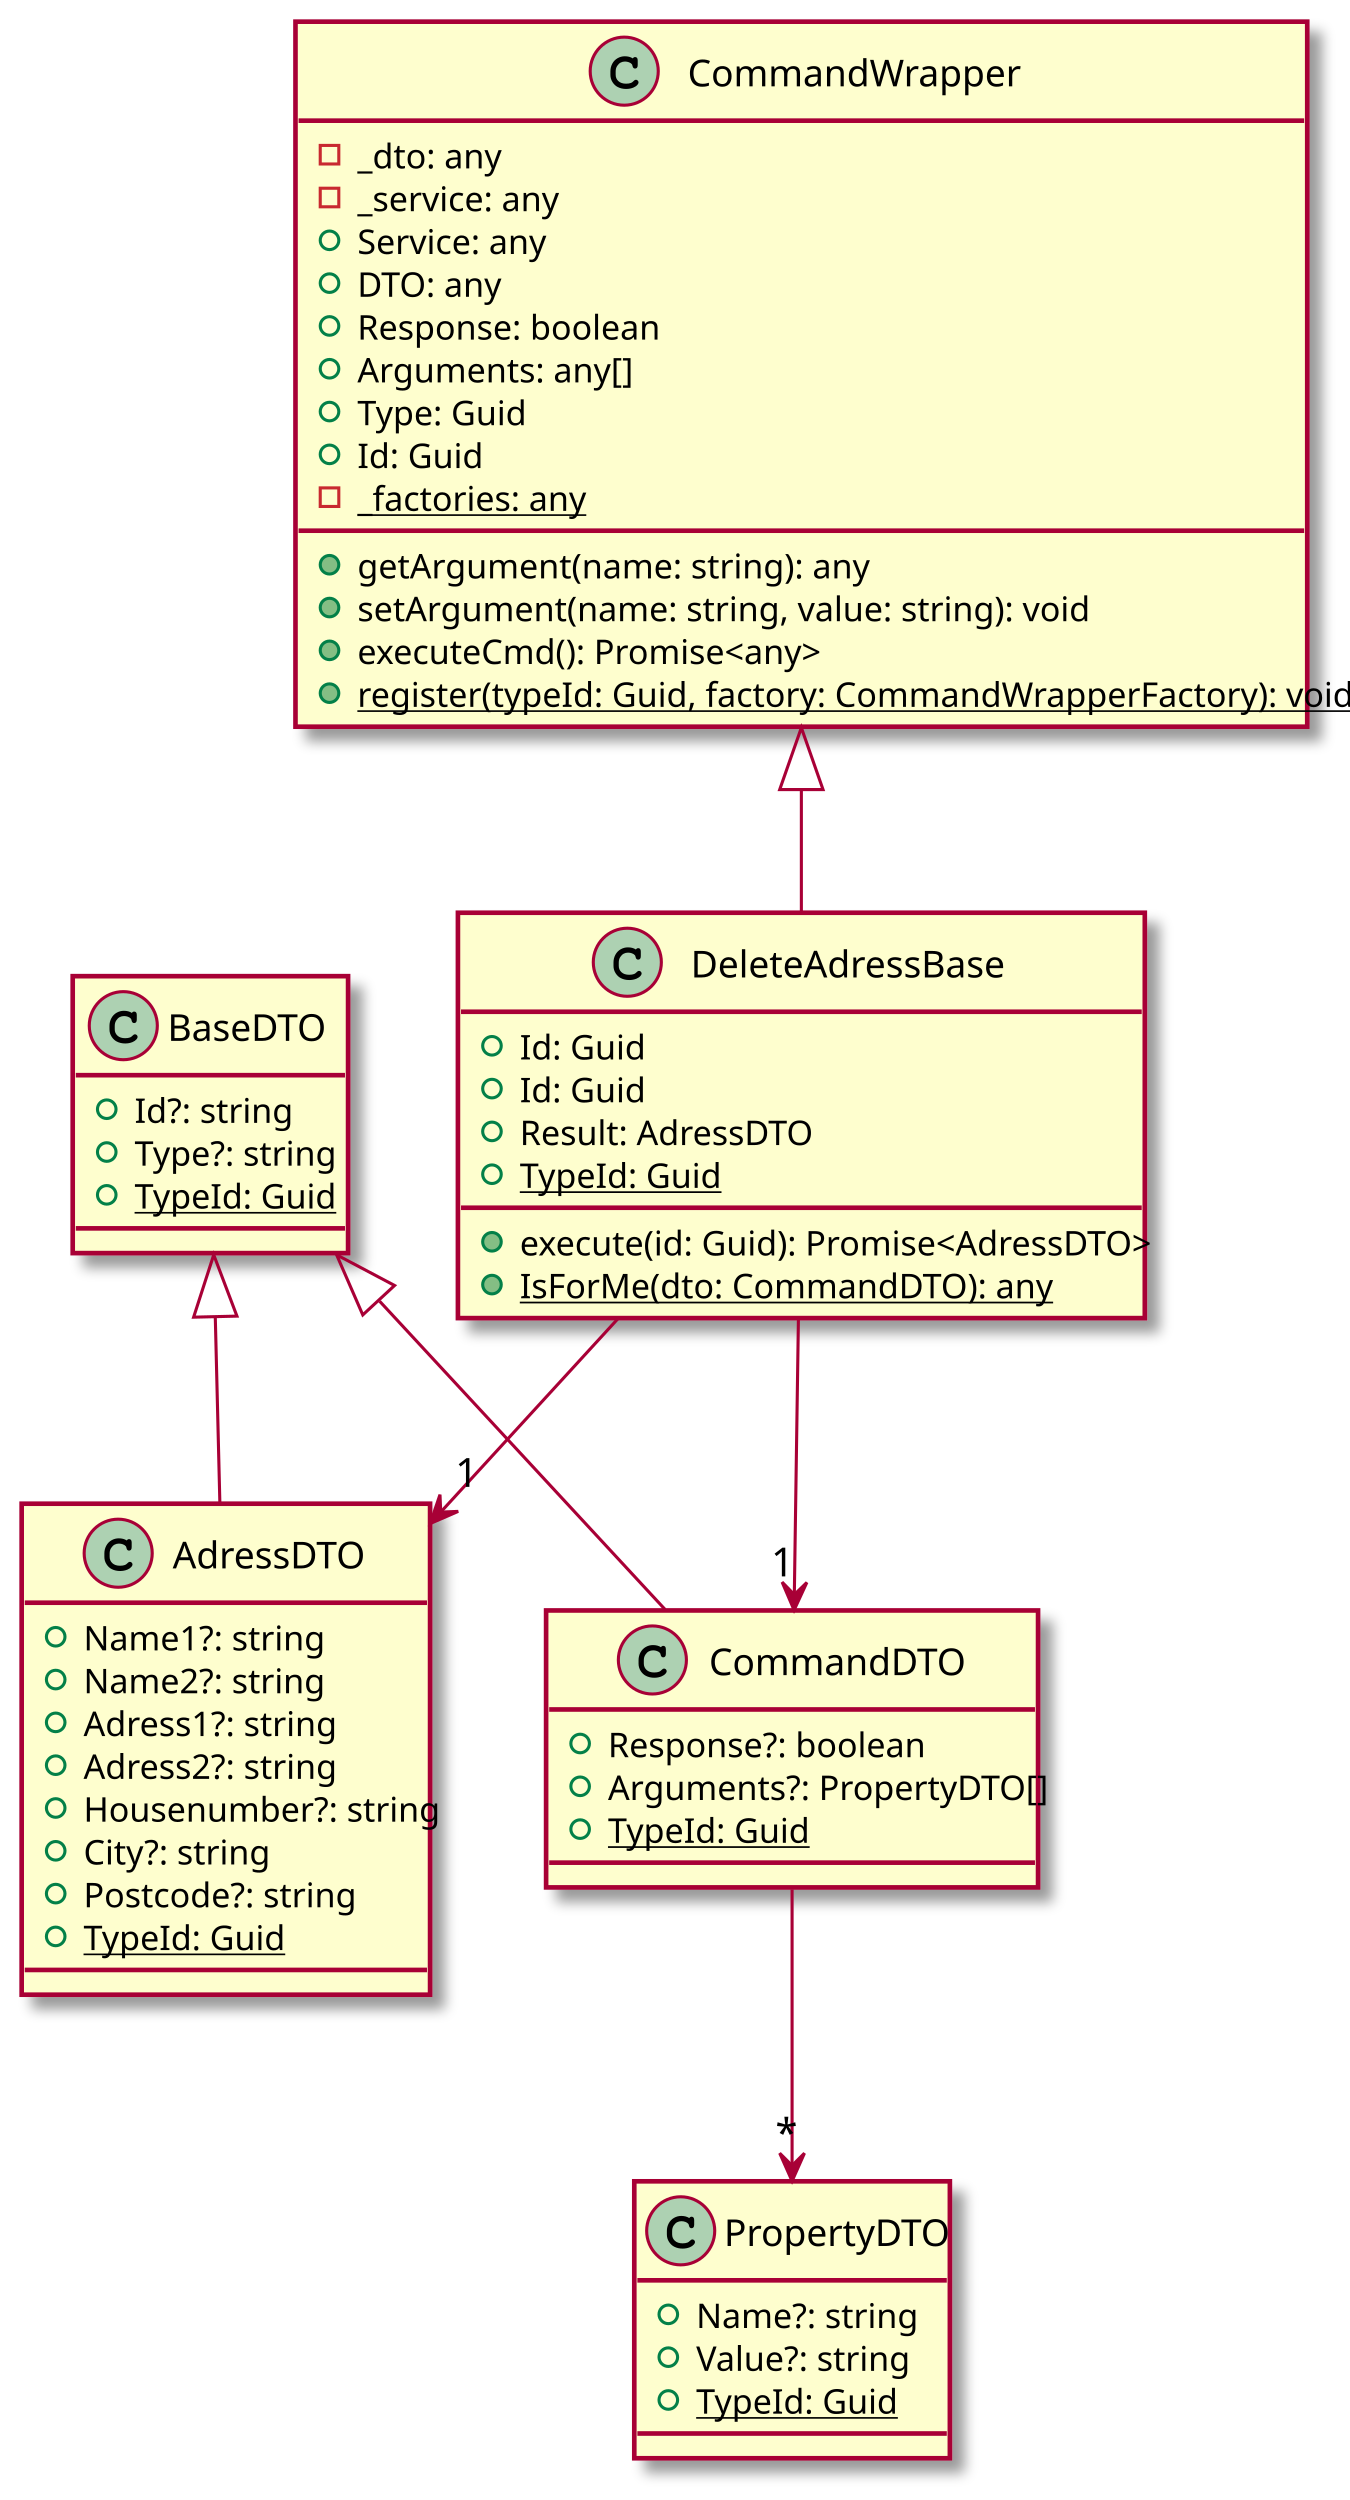
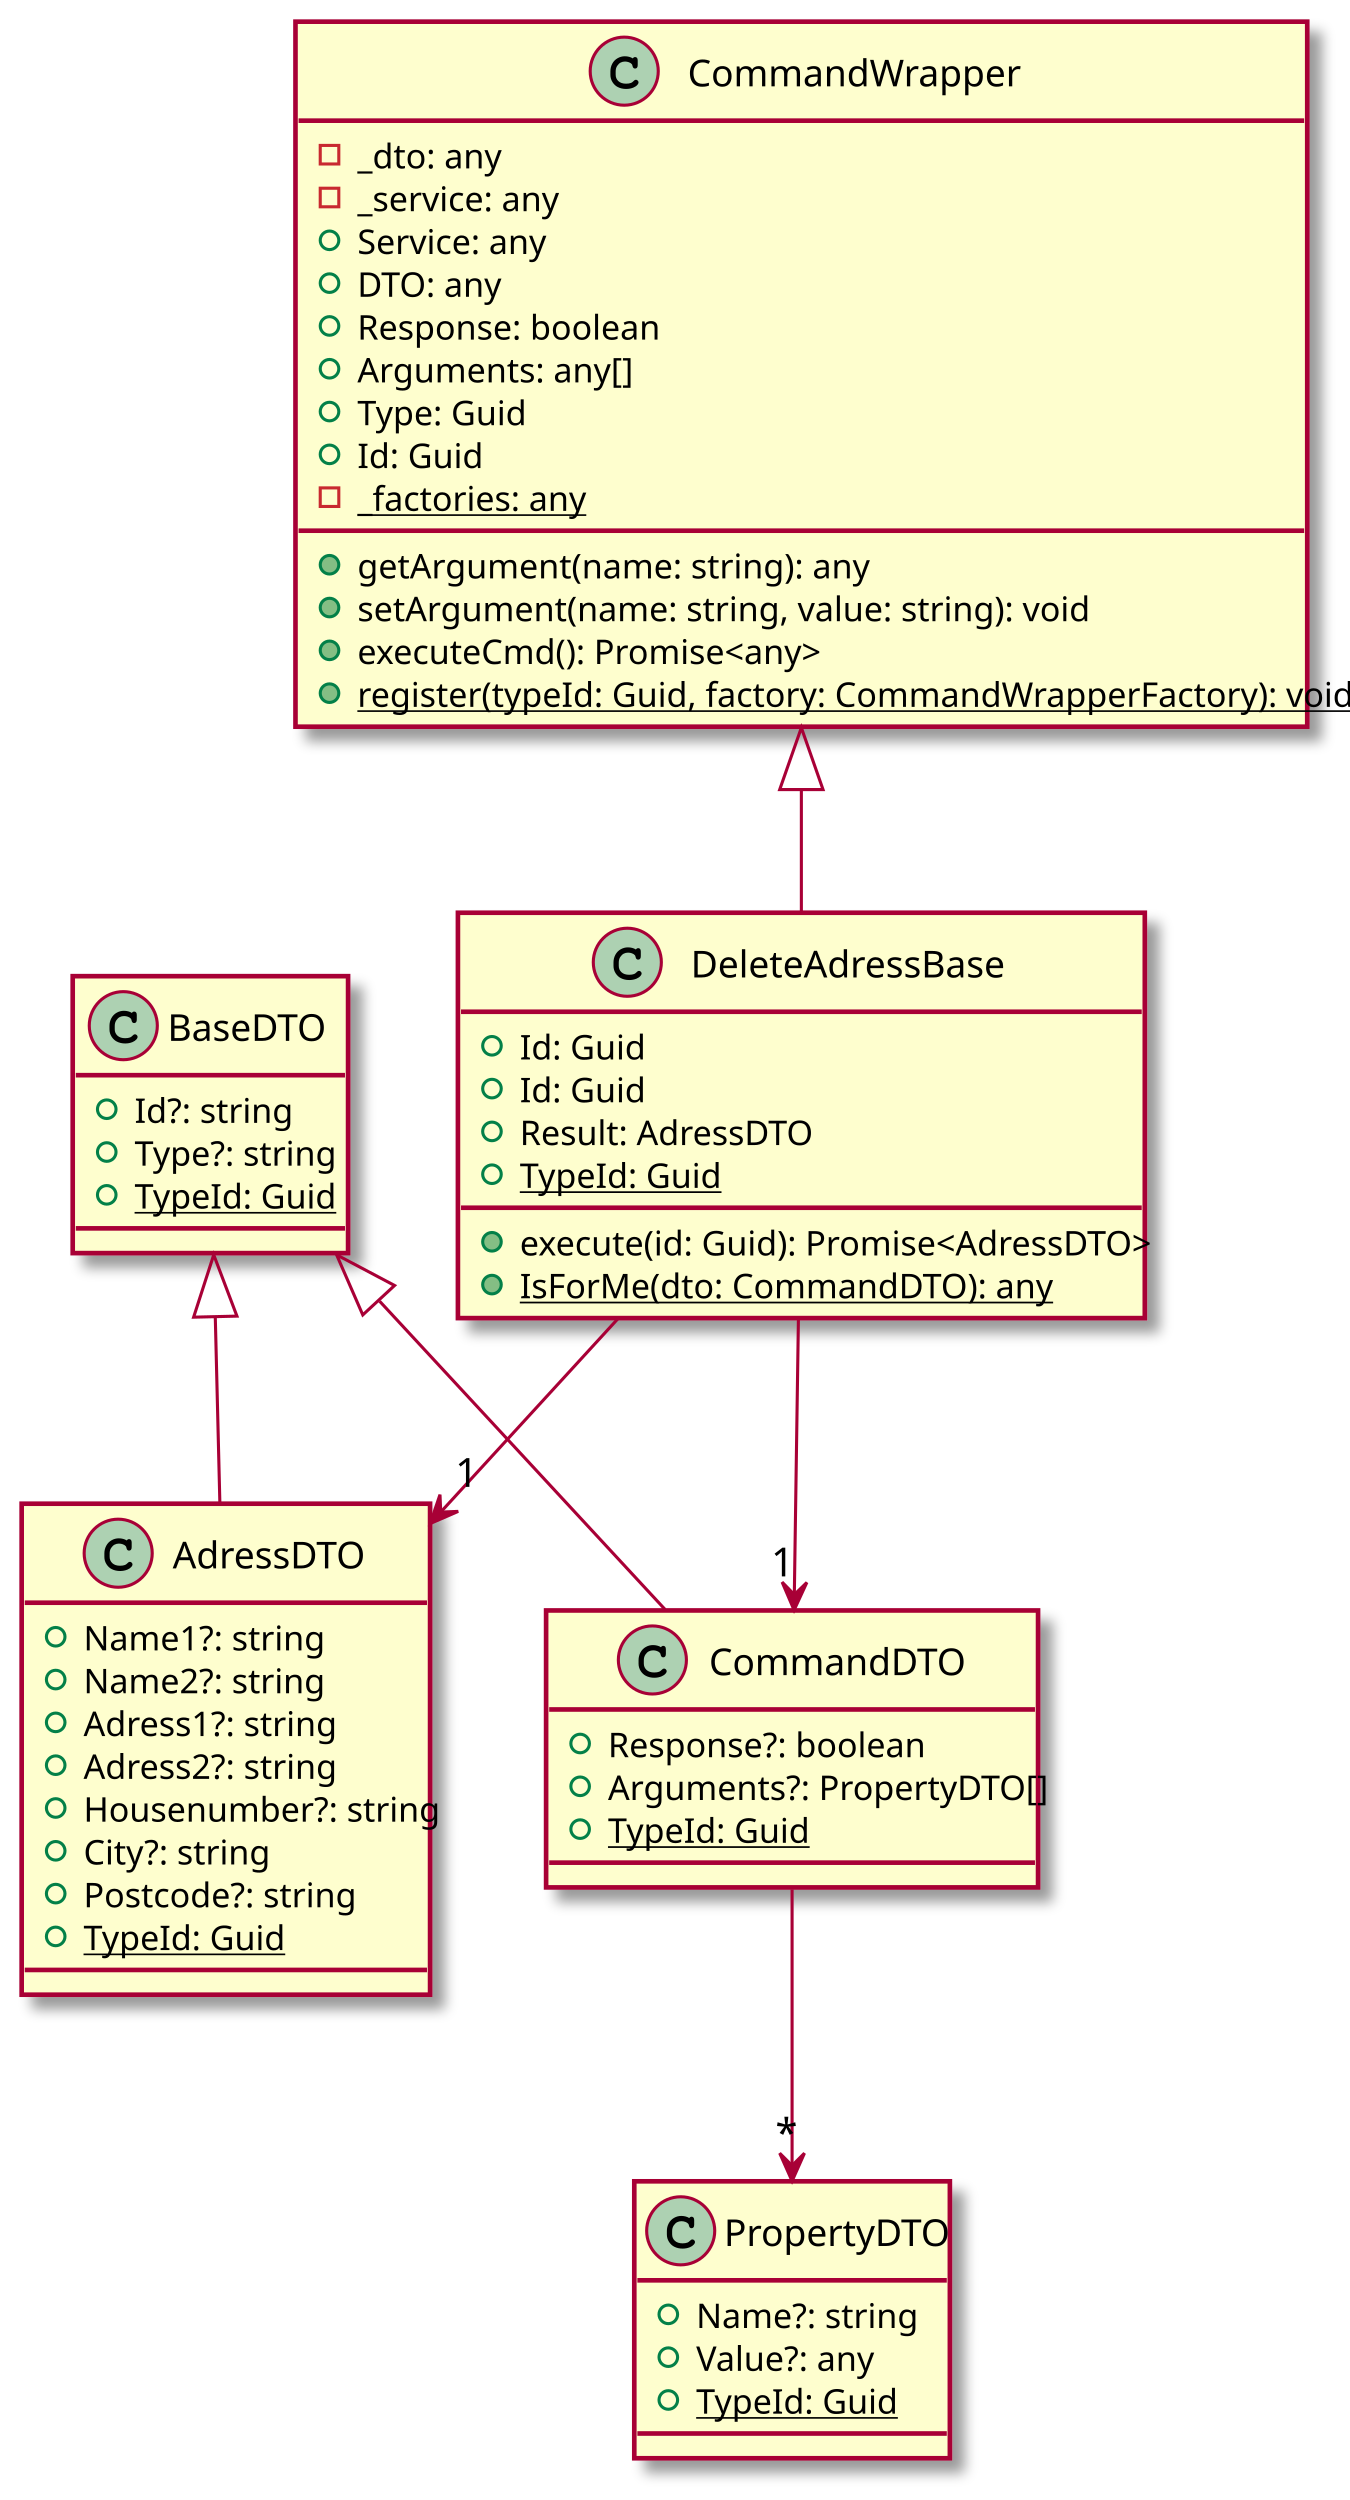
<svg xmlns="http://www.w3.org/2000/svg" contentScriptType="application/ecmascript" contentStyleType="text/css" height="808px" preserveAspectRatio="none" style="width:436px;height:808px;background:#FFFFFF;" version="1.1" viewBox="0 0 436 808" width="436px" zoomAndPan="magnify">
  <defs>
-     <filter height="300%" id="fj21iaszgsoda" width="300%" x="-1" y="-1">
+     <filter height="300%" id="f1fof72pk1bv05" width="300%" x="-1" y="-1">
      <feGaussianBlur result="blurOut" stdDeviation="2.0" />
      <feColorMatrix in="blurOut" result="blurOut2" type="matrix" values="0 0 0 0 0 0 0 0 0 0 0 0 0 0 0 0 0 0 .4 0" />
      <feOffset dx="4.0" dy="4.0" in="blurOut2" result="blurOut3" />
      <feBlend in="SourceGraphic" in2="blurOut3" mode="normal" />
    </filter>
  </defs>
  <g>
-     <rect codeLine="1" fill="#FEFECE" filter="url(#fj21iaszgsoda)" height="89.508" id="BaseDTO" style="stroke:#A80036;stroke-width:1.5;" width="89" x="23.5" y="315.5" />
+     <rect codeLine="1" fill="#FEFECE" filter="url(#f1fof72pk1bv05)" height="89.508" id="BaseDTO" style="stroke:#A80036;stroke-width:1.5;" width="89" x="23.5" y="315.5" />
    <ellipse cx="39.85" cy="331.5" fill="#ADD1B2" rx="11" ry="11" style="stroke:#A80036;stroke-width:1.0;" />
-     <path d="M42.616,327.375 Q42.772,327.156 42.959,327.047 Q43.147,326.938 43.366,326.938 Q43.741,326.938 43.975,327.195 Q44.209,327.453 44.209,328.062 L44.209,329.516 Q44.209,330.125 43.975,330.391 Q43.741,330.656 43.366,330.656 Q43.022,330.656 42.819,330.453 Q42.616,330.266 42.506,329.75 Q42.459,329.391 42.272,329.203 Q41.944,328.828 41.334,328.609 Q40.725,328.391 40.1,328.391 Q39.334,328.391 38.702,328.719 Q38.069,329.047 37.577,329.797 Q37.084,330.547 37.084,331.578 L37.084,332.672 Q37.084,333.906 37.975,334.727 Q38.866,335.547 40.459,335.547 Q41.397,335.547 42.053,335.297 Q42.444,335.141 42.866,334.703 Q43.131,334.438 43.28,334.359 Q43.428,334.281 43.631,334.281 Q43.959,334.281 44.217,334.539 Q44.475,334.797 44.475,335.141 Q44.475,335.484 44.131,335.891 Q43.631,336.469 42.834,336.797 Q41.756,337.25 40.459,337.25 Q38.944,337.25 37.741,336.625 Q36.756,336.125 36.069,335.055 Q35.381,333.984 35.381,332.703 L35.381,331.547 Q35.381,330.219 35.998,329.07 Q36.616,327.922 37.709,327.305 Q38.803,326.688 40.038,326.688 Q40.772,326.688 41.42,326.852 Q42.069,327.016 42.616,327.375 Z " fill="#000000" />
+     <path d="M42.616,327.375 Q42.772,327.156 42.959,327.047 Q43.147,326.938 43.366,326.938 Q43.741,326.938 43.975,327.203 Q44.209,327.453 44.209,328.062 L44.209,329.516 Q44.209,330.125 43.975,330.391 Q43.741,330.656 43.366,330.656 Q43.022,330.656 42.819,330.453 Q42.616,330.266 42.506,329.75 Q42.459,329.391 42.272,329.203 Q41.944,328.828 41.334,328.609 Q40.725,328.391 40.1,328.391 Q39.334,328.391 38.694,328.719 Q38.069,329.047 37.569,329.797 Q37.084,330.547 37.084,331.578 L37.084,332.672 Q37.084,333.906 37.975,334.734 Q38.866,335.547 40.459,335.547 Q41.397,335.547 42.053,335.297 Q42.444,335.141 42.866,334.703 Q43.131,334.438 43.272,334.359 Q43.428,334.281 43.631,334.281 Q43.959,334.281 44.209,334.547 Q44.475,334.797 44.475,335.141 Q44.475,335.484 44.131,335.891 Q43.631,336.469 42.834,336.797 Q41.756,337.25 40.459,337.25 Q38.944,337.25 37.741,336.625 Q36.756,336.125 36.069,335.062 Q35.381,333.984 35.381,332.703 L35.381,331.547 Q35.381,330.219 35.991,329.078 Q36.616,327.922 37.709,327.312 Q38.803,326.688 40.038,326.688 Q40.772,326.688 41.413,326.859 Q42.069,327.016 42.616,327.375 Z " fill="#000000" />
    <text fill="#000000" font-family="sans-serif" font-size="12" lengthAdjust="spacing" textLength="54" x="54.15" y="336.41">BaseDTO</text>
    <line style="stroke:#A80036;stroke-width:1.5;" x1="24.5" x2="111.5" y1="347.5" y2="347.5" />
    <ellipse cx="34.5" cy="358.5" rx="3" ry="3" style="stroke:#038048;stroke-width:1.0;fill:none;" />
    <text fill="#000000" font-family="sans-serif" font-size="11" lengthAdjust="spacing" textLength="47" x="43.5" y="362.919">Id?: string</text>
    <ellipse cx="34.5" cy="372.336" rx="3" ry="3" style="stroke:#038048;stroke-width:1.0;fill:none;" />
    <text fill="#000000" font-family="sans-serif" font-size="11" lengthAdjust="spacing" textLength="63" x="43.5" y="376.755">Type?: string</text>
    <ellipse cx="34.5" cy="386.172" rx="3" ry="3" style="stroke:#038048;stroke-width:1.0;fill:none;" />
    <text fill="#000000" font-family="sans-serif" font-size="11" lengthAdjust="spacing" text-decoration="underline" textLength="60" x="43.5" y="390.591">TypeId: Guid</text>
    <line style="stroke:#A80036;stroke-width:1.5;" x1="24.5" x2="111.5" y1="397.008" y2="397.008" />
-     <rect codeLine="6" fill="#FEFECE" filter="url(#fj21iaszgsoda)" height="158.688" id="AdressDTO" style="stroke:#A80036;stroke-width:1.5;" width="132" x="7" y="486" />
+     <rect codeLine="6" fill="#FEFECE" filter="url(#f1fof72pk1bv05)" height="158.688" id="AdressDTO" style="stroke:#A80036;stroke-width:1.5;" width="132" x="7" y="486" />
    <ellipse cx="38.2" cy="502" fill="#ADD1B2" rx="11" ry="11" style="stroke:#A80036;stroke-width:1.0;" />
-     <path d="M40.966,497.875 Q41.122,497.656 41.309,497.547 Q41.497,497.438 41.716,497.438 Q42.091,497.438 42.325,497.695 Q42.559,497.953 42.559,498.562 L42.559,500.016 Q42.559,500.625 42.325,500.891 Q42.091,501.156 41.716,501.156 Q41.372,501.156 41.169,500.953 Q40.966,500.766 40.856,500.25 Q40.809,499.891 40.622,499.703 Q40.294,499.328 39.684,499.109 Q39.075,498.891 38.45,498.891 Q37.684,498.891 37.052,499.219 Q36.419,499.547 35.927,500.297 Q35.434,501.047 35.434,502.078 L35.434,503.172 Q35.434,504.406 36.325,505.227 Q37.216,506.047 38.809,506.047 Q39.747,506.047 40.403,505.797 Q40.794,505.641 41.216,505.203 Q41.481,504.938 41.63,504.859 Q41.778,504.781 41.981,504.781 Q42.309,504.781 42.567,505.039 Q42.825,505.297 42.825,505.641 Q42.825,505.984 42.481,506.391 Q41.981,506.969 41.184,507.297 Q40.106,507.75 38.809,507.75 Q37.294,507.75 36.091,507.125 Q35.106,506.625 34.419,505.555 Q33.731,504.484 33.731,503.203 L33.731,502.047 Q33.731,500.719 34.348,499.57 Q34.966,498.422 36.059,497.805 Q37.153,497.188 38.388,497.188 Q39.122,497.188 39.77,497.352 Q40.419,497.516 40.966,497.875 Z " fill="#000000" />
+     <path d="M40.966,497.875 Q41.122,497.656 41.309,497.547 Q41.497,497.438 41.716,497.438 Q42.091,497.438 42.325,497.703 Q42.559,497.953 42.559,498.562 L42.559,500.016 Q42.559,500.625 42.325,500.891 Q42.091,501.156 41.716,501.156 Q41.372,501.156 41.169,500.953 Q40.966,500.766 40.856,500.25 Q40.809,499.891 40.622,499.703 Q40.294,499.328 39.684,499.109 Q39.075,498.891 38.45,498.891 Q37.684,498.891 37.044,499.219 Q36.419,499.547 35.919,500.297 Q35.434,501.047 35.434,502.078 L35.434,503.172 Q35.434,504.406 36.325,505.234 Q37.216,506.047 38.809,506.047 Q39.747,506.047 40.403,505.797 Q40.794,505.641 41.216,505.203 Q41.481,504.938 41.622,504.859 Q41.778,504.781 41.981,504.781 Q42.309,504.781 42.559,505.047 Q42.825,505.297 42.825,505.641 Q42.825,505.984 42.481,506.391 Q41.981,506.969 41.184,507.297 Q40.106,507.75 38.809,507.75 Q37.294,507.75 36.091,507.125 Q35.106,506.625 34.419,505.562 Q33.731,504.484 33.731,503.203 L33.731,502.047 Q33.731,500.719 34.341,499.578 Q34.966,498.422 36.059,497.812 Q37.153,497.188 38.388,497.188 Q39.122,497.188 39.763,497.359 Q40.419,497.516 40.966,497.875 Z " fill="#000000" />
    <text fill="#000000" font-family="sans-serif" font-size="12" lengthAdjust="spacing" textLength="64" x="55.8" y="506.91">AdressDTO</text>
    <line style="stroke:#A80036;stroke-width:1.5;" x1="8" x2="138" y1="518" y2="518" />
    <ellipse cx="18" cy="529" rx="3" ry="3" style="stroke:#038048;stroke-width:1.0;fill:none;" />
    <text fill="#000000" font-family="sans-serif" font-size="11" lengthAdjust="spacing" textLength="72" x="27" y="533.419">Name1?: string</text>
    <ellipse cx="18" cy="542.836" rx="3" ry="3" style="stroke:#038048;stroke-width:1.0;fill:none;" />
    <text fill="#000000" font-family="sans-serif" font-size="11" lengthAdjust="spacing" textLength="72" x="27" y="547.255">Name2?: string</text>
    <ellipse cx="18" cy="556.672" rx="3" ry="3" style="stroke:#038048;stroke-width:1.0;fill:none;" />
    <text fill="#000000" font-family="sans-serif" font-size="11" lengthAdjust="spacing" textLength="81" x="27" y="561.091">Adress1?: string</text>
    <ellipse cx="18" cy="570.508" rx="3" ry="3" style="stroke:#038048;stroke-width:1.0;fill:none;" />
    <text fill="#000000" font-family="sans-serif" font-size="11" lengthAdjust="spacing" textLength="81" x="27" y="574.927">Adress2?: string</text>
    <ellipse cx="18" cy="584.344" rx="3" ry="3" style="stroke:#038048;stroke-width:1.0;fill:none;" />
    <text fill="#000000" font-family="sans-serif" font-size="11" lengthAdjust="spacing" textLength="106" x="27" y="588.763">Housenumber?: string</text>
    <ellipse cx="18" cy="598.18" rx="3" ry="3" style="stroke:#038048;stroke-width:1.0;fill:none;" />
    <text fill="#000000" font-family="sans-serif" font-size="11" lengthAdjust="spacing" textLength="57" x="27" y="602.599">City?: string</text>
    <ellipse cx="18" cy="612.016" rx="3" ry="3" style="stroke:#038048;stroke-width:1.0;fill:none;" />
    <text fill="#000000" font-family="sans-serif" font-size="11" lengthAdjust="spacing" textLength="84" x="27" y="616.435">Postcode?: string</text>
    <ellipse cx="18" cy="625.852" rx="3" ry="3" style="stroke:#038048;stroke-width:1.0;fill:none;" />
    <text fill="#000000" font-family="sans-serif" font-size="11" lengthAdjust="spacing" text-decoration="underline" textLength="60" x="27" y="630.27">TypeId: Guid</text>
    <line style="stroke:#A80036;stroke-width:1.5;" x1="8" x2="138" y1="636.688" y2="636.688" />
-     <rect codeLine="16" fill="#FEFECE" filter="url(#fj21iaszgsoda)" height="227.867" id="CommandWrapper" style="stroke:#A80036;stroke-width:1.5;" width="327" x="95.5" y="7" />
+     <rect codeLine="16" fill="#FEFECE" filter="url(#f1fof72pk1bv05)" height="227.867" id="CommandWrapper" style="stroke:#A80036;stroke-width:1.5;" width="327" x="95.5" y="7" />
    <ellipse cx="201.75" cy="23" fill="#ADD1B2" rx="11" ry="11" style="stroke:#A80036;stroke-width:1.0;" />
-     <path d="M204.516,18.875 Q204.672,18.656 204.859,18.547 Q205.047,18.438 205.266,18.438 Q205.641,18.438 205.875,18.695 Q206.109,18.953 206.109,19.562 L206.109,21.016 Q206.109,21.625 205.875,21.891 Q205.641,22.156 205.266,22.156 Q204.922,22.156 204.719,21.953 Q204.516,21.766 204.406,21.25 Q204.359,20.891 204.172,20.703 Q203.844,20.328 203.234,20.109 Q202.625,19.891 202,19.891 Q201.234,19.891 200.602,20.219 Q199.969,20.547 199.477,21.297 Q198.984,22.047 198.984,23.078 L198.984,24.172 Q198.984,25.406 199.875,26.227 Q200.766,27.047 202.359,27.047 Q203.297,27.047 203.953,26.797 Q204.344,26.641 204.766,26.203 Q205.031,25.938 205.18,25.859 Q205.328,25.781 205.531,25.781 Q205.859,25.781 206.117,26.039 Q206.375,26.297 206.375,26.641 Q206.375,26.984 206.031,27.391 Q205.531,27.969 204.734,28.297 Q203.656,28.75 202.359,28.75 Q200.844,28.75 199.641,28.125 Q198.656,27.625 197.969,26.555 Q197.281,25.484 197.281,24.203 L197.281,23.047 Q197.281,21.719 197.898,20.57 Q198.516,19.422 199.609,18.805 Q200.703,18.188 201.938,18.188 Q202.672,18.188 203.32,18.352 Q203.969,18.516 204.516,18.875 Z " fill="#000000" />
+     <path d="M204.516,18.875 Q204.672,18.656 204.859,18.547 Q205.047,18.438 205.266,18.438 Q205.641,18.438 205.875,18.703 Q206.109,18.953 206.109,19.562 L206.109,21.016 Q206.109,21.625 205.875,21.891 Q205.641,22.156 205.266,22.156 Q204.922,22.156 204.719,21.953 Q204.516,21.766 204.406,21.25 Q204.359,20.891 204.172,20.703 Q203.844,20.328 203.234,20.109 Q202.625,19.891 202,19.891 Q201.234,19.891 200.594,20.219 Q199.969,20.547 199.469,21.297 Q198.984,22.047 198.984,23.078 L198.984,24.172 Q198.984,25.406 199.875,26.234 Q200.766,27.047 202.359,27.047 Q203.297,27.047 203.953,26.797 Q204.344,26.641 204.766,26.203 Q205.031,25.938 205.172,25.859 Q205.328,25.781 205.531,25.781 Q205.859,25.781 206.109,26.047 Q206.375,26.297 206.375,26.641 Q206.375,26.984 206.031,27.391 Q205.531,27.969 204.734,28.297 Q203.656,28.75 202.359,28.75 Q200.844,28.75 199.641,28.125 Q198.656,27.625 197.969,26.562 Q197.281,25.484 197.281,24.203 L197.281,23.047 Q197.281,21.719 197.891,20.578 Q198.516,19.422 199.609,18.812 Q200.703,18.188 201.938,18.188 Q202.672,18.188 203.312,18.359 Q203.969,18.516 204.516,18.875 Z " fill="#000000" />
    <text fill="#000000" font-family="sans-serif" font-size="12" lengthAdjust="spacing" textLength="106" x="222.25" y="27.91">CommandWrapper</text>
    <line style="stroke:#A80036;stroke-width:1.5;" x1="96.5" x2="421.5" y1="39" y2="39" />
    <rect fill="none" height="6" style="stroke:#C82930;stroke-width:1.0;" width="6" x="103.5" y="47" />
    <text fill="#000000" font-family="sans-serif" font-size="11" lengthAdjust="spacing" textLength="45" x="115.5" y="54.419">_dto: any</text>
    <rect fill="none" height="6" style="stroke:#C82930;stroke-width:1.0;" width="6" x="103.5" y="60.836" />
    <text fill="#000000" font-family="sans-serif" font-size="11" lengthAdjust="spacing" textLength="66" x="115.5" y="68.255">_service: any</text>
    <ellipse cx="106.5" cy="77.672" rx="3" ry="3" style="stroke:#038048;stroke-width:1.0;fill:none;" />
    <text fill="#000000" font-family="sans-serif" font-size="11" lengthAdjust="spacing" textLength="61" x="115.5" y="82.091">Service: any</text>
    <ellipse cx="106.5" cy="91.508" rx="3" ry="3" style="stroke:#038048;stroke-width:1.0;fill:none;" />
    <text fill="#000000" font-family="sans-serif" font-size="11" lengthAdjust="spacing" textLength="45" x="115.5" y="95.927">DTO: any</text>
    <ellipse cx="106.5" cy="105.344" rx="3" ry="3" style="stroke:#038048;stroke-width:1.0;fill:none;" />
    <text fill="#000000" font-family="sans-serif" font-size="11" lengthAdjust="spacing" textLength="93" x="115.5" y="109.763">Response: boolean</text>
    <ellipse cx="106.5" cy="119.18" rx="3" ry="3" style="stroke:#038048;stroke-width:1.0;fill:none;" />
    <text fill="#000000" font-family="sans-serif" font-size="11" lengthAdjust="spacing" textLength="83" x="115.5" y="123.599">Arguments: any[]</text>
    <ellipse cx="106.5" cy="133.016" rx="3" ry="3" style="stroke:#038048;stroke-width:1.0;fill:none;" />
    <text fill="#000000" font-family="sans-serif" font-size="11" lengthAdjust="spacing" textLength="52" x="115.5" y="137.435">Type: Guid</text>
    <ellipse cx="106.5" cy="146.852" rx="3" ry="3" style="stroke:#038048;stroke-width:1.0;fill:none;" />
    <text fill="#000000" font-family="sans-serif" font-size="11" lengthAdjust="spacing" textLength="36" x="115.5" y="151.27">Id: Guid</text>
    <rect fill="none" height="6" style="stroke:#C82930;stroke-width:1.0;" width="6" x="103.5" y="157.688" />
    <text fill="#000000" font-family="sans-serif" font-size="11" lengthAdjust="spacing" text-decoration="underline" textLength="73" x="115.5" y="165.106">_factories: any</text>
    <line style="stroke:#A80036;stroke-width:1.5;" x1="96.5" x2="421.5" y1="171.523" y2="171.523" />
    <ellipse cx="106.5" cy="182.523" fill="#84BE84" rx="3" ry="3" style="stroke:#038048;stroke-width:1.0;" />
    <text fill="#000000" font-family="sans-serif" font-size="11" lengthAdjust="spacing" textLength="153" x="115.5" y="186.942">getArgument(name: string): any</text>
    <ellipse cx="106.5" cy="196.359" fill="#84BE84" rx="3" ry="3" style="stroke:#038048;stroke-width:1.0;" />
    <text fill="#000000" font-family="sans-serif" font-size="11" lengthAdjust="spacing" textLength="220" x="115.5" y="200.778">setArgument(name: string, value: string): void</text>
    <ellipse cx="106.5" cy="210.195" fill="#84BE84" rx="3" ry="3" style="stroke:#038048;stroke-width:1.0;" />
    <text fill="#000000" font-family="sans-serif" font-size="11" lengthAdjust="spacing" textLength="142" x="115.5" y="214.614">executeCmd(): Promise&lt;any&gt;</text>
    <ellipse cx="106.5" cy="224.031" fill="#84BE84" rx="3" ry="3" style="stroke:#038048;stroke-width:1.0;" />
    <text fill="#000000" font-family="sans-serif" font-size="11" lengthAdjust="spacing" text-decoration="underline" textLength="301" x="115.5" y="228.45">register(typeId: Guid, factory: CommandWrapperFactory): void</text>
-     <rect codeLine="31" fill="#FEFECE" filter="url(#fj21iaszgsoda)" height="89.508" id="PropertyDTO" style="stroke:#A80036;stroke-width:1.5;" width="102" x="205" y="705" />
+     <rect codeLine="31" fill="#FEFECE" filter="url(#f1fof72pk1bv05)" height="89.508" id="PropertyDTO" style="stroke:#A80036;stroke-width:1.5;" width="102" x="205" y="705" />
    <ellipse cx="220" cy="721" fill="#ADD1B2" rx="11" ry="11" style="stroke:#A80036;stroke-width:1.0;" />
-     <path d="M222.766,716.875 Q222.922,716.656 223.109,716.547 Q223.297,716.438 223.516,716.438 Q223.891,716.438 224.125,716.695 Q224.359,716.953 224.359,717.562 L224.359,719.016 Q224.359,719.625 224.125,719.891 Q223.891,720.156 223.516,720.156 Q223.172,720.156 222.969,719.953 Q222.766,719.766 222.656,719.25 Q222.609,718.891 222.422,718.703 Q222.094,718.328 221.484,718.109 Q220.875,717.891 220.25,717.891 Q219.484,717.891 218.852,718.219 Q218.219,718.547 217.727,719.297 Q217.234,720.047 217.234,721.078 L217.234,722.172 Q217.234,723.406 218.125,724.227 Q219.016,725.047 220.609,725.047 Q221.547,725.047 222.203,724.797 Q222.594,724.641 223.016,724.203 Q223.281,723.938 223.43,723.859 Q223.578,723.781 223.781,723.781 Q224.109,723.781 224.367,724.039 Q224.625,724.297 224.625,724.641 Q224.625,724.984 224.281,725.391 Q223.781,725.969 222.984,726.297 Q221.906,726.75 220.609,726.75 Q219.094,726.75 217.891,726.125 Q216.906,725.625 216.219,724.555 Q215.531,723.484 215.531,722.203 L215.531,721.047 Q215.531,719.719 216.148,718.57 Q216.766,717.422 217.859,716.805 Q218.953,716.188 220.188,716.188 Q220.922,716.188 221.57,716.352 Q222.219,716.516 222.766,716.875 Z " fill="#000000" />
+     <path d="M222.766,716.875 Q222.922,716.656 223.109,716.547 Q223.297,716.438 223.516,716.438 Q223.891,716.438 224.125,716.703 Q224.359,716.953 224.359,717.562 L224.359,719.016 Q224.359,719.625 224.125,719.891 Q223.891,720.156 223.516,720.156 Q223.172,720.156 222.969,719.953 Q222.766,719.766 222.656,719.25 Q222.609,718.891 222.422,718.703 Q222.094,718.328 221.484,718.109 Q220.875,717.891 220.25,717.891 Q219.484,717.891 218.844,718.219 Q218.219,718.547 217.719,719.297 Q217.234,720.047 217.234,721.078 L217.234,722.172 Q217.234,723.406 218.125,724.234 Q219.016,725.047 220.609,725.047 Q221.547,725.047 222.203,724.797 Q222.594,724.641 223.016,724.203 Q223.281,723.938 223.422,723.859 Q223.578,723.781 223.781,723.781 Q224.109,723.781 224.359,724.047 Q224.625,724.297 224.625,724.641 Q224.625,724.984 224.281,725.391 Q223.781,725.969 222.984,726.297 Q221.906,726.75 220.609,726.75 Q219.094,726.75 217.891,726.125 Q216.906,725.625 216.219,724.562 Q215.531,723.484 215.531,722.203 L215.531,721.047 Q215.531,719.719 216.141,718.578 Q216.766,717.422 217.859,716.812 Q218.953,716.188 220.188,716.188 Q220.922,716.188 221.562,716.359 Q222.219,716.516 222.766,716.875 Z " fill="#000000" />
    <text fill="#000000" font-family="sans-serif" font-size="12" lengthAdjust="spacing" textLength="70" x="234" y="725.91">PropertyDTO</text>
    <line style="stroke:#A80036;stroke-width:1.5;" x1="206" x2="306" y1="737" y2="737" />
    <ellipse cx="216" cy="748" rx="3" ry="3" style="stroke:#038048;stroke-width:1.0;fill:none;" />
    <text fill="#000000" font-family="sans-serif" font-size="11" lengthAdjust="spacing" textLength="66" x="225" y="752.419">Name?: string</text>
    <ellipse cx="216" cy="761.836" rx="3" ry="3" style="stroke:#038048;stroke-width:1.0;fill:none;" />
-     <text fill="#000000" font-family="sans-serif" font-size="11" lengthAdjust="spacing" textLength="67" x="225" y="766.255">Value?: string</text>
+     <text fill="#000000" font-family="sans-serif" font-size="11" lengthAdjust="spacing" textLength="58" x="225" y="766.255">Value?: any</text>
    <ellipse cx="216" cy="775.672" rx="3" ry="3" style="stroke:#038048;stroke-width:1.0;fill:none;" />
    <text fill="#000000" font-family="sans-serif" font-size="11" lengthAdjust="spacing" text-decoration="underline" textLength="60" x="225" y="780.091">TypeId: Guid</text>
    <line style="stroke:#A80036;stroke-width:1.5;" x1="206" x2="306" y1="786.508" y2="786.508" />
-     <rect codeLine="36" fill="#FEFECE" filter="url(#fj21iaszgsoda)" height="89.508" id="CommandDTO" style="stroke:#A80036;stroke-width:1.5;" width="159" x="176.5" y="520.5" />
+     <rect codeLine="36" fill="#FEFECE" filter="url(#f1fof72pk1bv05)" height="89.508" id="CommandDTO" style="stroke:#A80036;stroke-width:1.5;" width="159" x="176.5" y="520.5" />
    <ellipse cx="210.85" cy="536.5" fill="#ADD1B2" rx="11" ry="11" style="stroke:#A80036;stroke-width:1.0;" />
-     <path d="M213.616,532.375 Q213.772,532.156 213.959,532.047 Q214.147,531.938 214.366,531.938 Q214.741,531.938 214.975,532.195 Q215.209,532.453 215.209,533.062 L215.209,534.516 Q215.209,535.125 214.975,535.391 Q214.741,535.656 214.366,535.656 Q214.022,535.656 213.819,535.453 Q213.616,535.266 213.506,534.75 Q213.459,534.391 213.272,534.203 Q212.944,533.828 212.334,533.609 Q211.725,533.391 211.1,533.391 Q210.334,533.391 209.702,533.719 Q209.069,534.047 208.577,534.797 Q208.084,535.547 208.084,536.578 L208.084,537.672 Q208.084,538.906 208.975,539.727 Q209.866,540.547 211.459,540.547 Q212.397,540.547 213.053,540.297 Q213.444,540.141 213.866,539.703 Q214.131,539.438 214.28,539.359 Q214.428,539.281 214.631,539.281 Q214.959,539.281 215.217,539.539 Q215.475,539.797 215.475,540.141 Q215.475,540.484 215.131,540.891 Q214.631,541.469 213.834,541.797 Q212.756,542.25 211.459,542.25 Q209.944,542.25 208.741,541.625 Q207.756,541.125 207.069,540.055 Q206.381,538.984 206.381,537.703 L206.381,536.547 Q206.381,535.219 206.998,534.07 Q207.616,532.922 208.709,532.305 Q209.803,531.688 211.037,531.688 Q211.772,531.688 212.42,531.852 Q213.069,532.016 213.616,532.375 Z " fill="#000000" />
+     <path d="M213.616,532.375 Q213.772,532.156 213.959,532.047 Q214.147,531.938 214.366,531.938 Q214.741,531.938 214.975,532.203 Q215.209,532.453 215.209,533.062 L215.209,534.516 Q215.209,535.125 214.975,535.391 Q214.741,535.656 214.366,535.656 Q214.022,535.656 213.819,535.453 Q213.616,535.266 213.506,534.75 Q213.459,534.391 213.272,534.203 Q212.944,533.828 212.334,533.609 Q211.725,533.391 211.1,533.391 Q210.334,533.391 209.694,533.719 Q209.069,534.047 208.569,534.797 Q208.084,535.547 208.084,536.578 L208.084,537.672 Q208.084,538.906 208.975,539.734 Q209.866,540.547 211.459,540.547 Q212.397,540.547 213.053,540.297 Q213.444,540.141 213.866,539.703 Q214.131,539.438 214.272,539.359 Q214.428,539.281 214.631,539.281 Q214.959,539.281 215.209,539.547 Q215.475,539.797 215.475,540.141 Q215.475,540.484 215.131,540.891 Q214.631,541.469 213.834,541.797 Q212.756,542.25 211.459,542.25 Q209.944,542.25 208.741,541.625 Q207.756,541.125 207.069,540.062 Q206.381,538.984 206.381,537.703 L206.381,536.547 Q206.381,535.219 206.991,534.078 Q207.616,532.922 208.709,532.312 Q209.803,531.688 211.037,531.688 Q211.772,531.688 212.412,531.859 Q213.069,532.016 213.616,532.375 Z " fill="#000000" />
    <text fill="#000000" font-family="sans-serif" font-size="12" lengthAdjust="spacing" textLength="84" x="229.15" y="541.41">CommandDTO</text>
    <line style="stroke:#A80036;stroke-width:1.5;" x1="177.5" x2="334.5" y1="552.5" y2="552.5" />
    <ellipse cx="187.5" cy="563.5" rx="3" ry="3" style="stroke:#038048;stroke-width:1.0;fill:none;" />
    <text fill="#000000" font-family="sans-serif" font-size="11" lengthAdjust="spacing" textLength="99" x="196.5" y="567.919">Response?: boolean</text>
    <ellipse cx="187.5" cy="577.336" rx="3" ry="3" style="stroke:#038048;stroke-width:1.0;fill:none;" />
    <text fill="#000000" font-family="sans-serif" font-size="11" lengthAdjust="spacing" textLength="133" x="196.5" y="581.755">Arguments?: PropertyDTO[]</text>
    <ellipse cx="187.5" cy="591.172" rx="3" ry="3" style="stroke:#038048;stroke-width:1.0;fill:none;" />
    <text fill="#000000" font-family="sans-serif" font-size="11" lengthAdjust="spacing" text-decoration="underline" textLength="60" x="196.5" y="595.591">TypeId: Guid</text>
    <line style="stroke:#A80036;stroke-width:1.5;" x1="177.5" x2="334.5" y1="602.008" y2="602.008" />
-     <rect codeLine="41" fill="#FEFECE" filter="url(#fj21iaszgsoda)" height="131.016" id="DeleteAdressBase" style="stroke:#A80036;stroke-width:1.5;" width="222" x="148" y="295" />
+     <rect codeLine="41" fill="#FEFECE" filter="url(#f1fof72pk1bv05)" height="131.016" id="DeleteAdressBase" style="stroke:#A80036;stroke-width:1.5;" width="222" x="148" y="295" />
    <ellipse cx="202.75" cy="311" fill="#ADD1B2" rx="11" ry="11" style="stroke:#A80036;stroke-width:1.0;" />
-     <path d="M205.516,306.875 Q205.672,306.656 205.859,306.547 Q206.047,306.438 206.266,306.438 Q206.641,306.438 206.875,306.695 Q207.109,306.953 207.109,307.562 L207.109,309.016 Q207.109,309.625 206.875,309.891 Q206.641,310.156 206.266,310.156 Q205.922,310.156 205.719,309.953 Q205.516,309.766 205.406,309.25 Q205.359,308.891 205.172,308.703 Q204.844,308.328 204.234,308.109 Q203.625,307.891 203,307.891 Q202.234,307.891 201.602,308.219 Q200.969,308.547 200.477,309.297 Q199.984,310.047 199.984,311.078 L199.984,312.172 Q199.984,313.406 200.875,314.227 Q201.766,315.047 203.359,315.047 Q204.297,315.047 204.953,314.797 Q205.344,314.641 205.766,314.203 Q206.031,313.938 206.18,313.859 Q206.328,313.781 206.531,313.781 Q206.859,313.781 207.117,314.039 Q207.375,314.297 207.375,314.641 Q207.375,314.984 207.031,315.391 Q206.531,315.969 205.734,316.297 Q204.656,316.75 203.359,316.75 Q201.844,316.75 200.641,316.125 Q199.656,315.625 198.969,314.555 Q198.281,313.484 198.281,312.203 L198.281,311.047 Q198.281,309.719 198.898,308.57 Q199.516,307.422 200.609,306.805 Q201.703,306.188 202.938,306.188 Q203.672,306.188 204.32,306.352 Q204.969,306.516 205.516,306.875 Z " fill="#000000" />
+     <path d="M205.516,306.875 Q205.672,306.656 205.859,306.547 Q206.047,306.438 206.266,306.438 Q206.641,306.438 206.875,306.703 Q207.109,306.953 207.109,307.562 L207.109,309.016 Q207.109,309.625 206.875,309.891 Q206.641,310.156 206.266,310.156 Q205.922,310.156 205.719,309.953 Q205.516,309.766 205.406,309.25 Q205.359,308.891 205.172,308.703 Q204.844,308.328 204.234,308.109 Q203.625,307.891 203,307.891 Q202.234,307.891 201.594,308.219 Q200.969,308.547 200.469,309.297 Q199.984,310.047 199.984,311.078 L199.984,312.172 Q199.984,313.406 200.875,314.234 Q201.766,315.047 203.359,315.047 Q204.297,315.047 204.953,314.797 Q205.344,314.641 205.766,314.203 Q206.031,313.938 206.172,313.859 Q206.328,313.781 206.531,313.781 Q206.859,313.781 207.109,314.047 Q207.375,314.297 207.375,314.641 Q207.375,314.984 207.031,315.391 Q206.531,315.969 205.734,316.297 Q204.656,316.75 203.359,316.75 Q201.844,316.75 200.641,316.125 Q199.656,315.625 198.969,314.562 Q198.281,313.484 198.281,312.203 L198.281,311.047 Q198.281,309.719 198.891,308.578 Q199.516,307.422 200.609,306.812 Q201.703,306.188 202.938,306.188 Q203.672,306.188 204.312,306.359 Q204.969,306.516 205.516,306.875 Z " fill="#000000" />
    <text fill="#000000" font-family="sans-serif" font-size="12" lengthAdjust="spacing" textLength="104" x="223.25" y="315.91">DeleteAdressBase</text>
    <line style="stroke:#A80036;stroke-width:1.5;" x1="149" x2="369" y1="327" y2="327" />
    <ellipse cx="159" cy="338" rx="3" ry="3" style="stroke:#038048;stroke-width:1.0;fill:none;" />
    <text fill="#000000" font-family="sans-serif" font-size="11" lengthAdjust="spacing" textLength="36" x="168" y="342.419">Id: Guid</text>
    <ellipse cx="159" cy="351.836" rx="3" ry="3" style="stroke:#038048;stroke-width:1.0;fill:none;" />
    <text fill="#000000" font-family="sans-serif" font-size="11" lengthAdjust="spacing" textLength="36" x="168" y="356.255">Id: Guid</text>
    <ellipse cx="159" cy="365.672" rx="3" ry="3" style="stroke:#038048;stroke-width:1.0;fill:none;" />
    <text fill="#000000" font-family="sans-serif" font-size="11" lengthAdjust="spacing" textLength="93" x="168" y="370.091">Result: AdressDTO</text>
    <ellipse cx="159" cy="379.508" rx="3" ry="3" style="stroke:#038048;stroke-width:1.0;fill:none;" />
    <text fill="#000000" font-family="sans-serif" font-size="11" lengthAdjust="spacing" text-decoration="underline" textLength="60" x="168" y="383.927">TypeId: Guid</text>
    <line style="stroke:#A80036;stroke-width:1.5;" x1="149" x2="369" y1="390.344" y2="390.344" />
    <ellipse cx="159" cy="401.344" fill="#84BE84" rx="3" ry="3" style="stroke:#038048;stroke-width:1.0;" />
    <text fill="#000000" font-family="sans-serif" font-size="11" lengthAdjust="spacing" textLength="196" x="168" y="405.763">execute(id: Guid): Promise&lt;AdressDTO&gt;</text>
    <ellipse cx="159" cy="415.18" fill="#84BE84" rx="3" ry="3" style="stroke:#038048;stroke-width:1.0;" />
    <text fill="#000000" font-family="sans-serif" font-size="11" lengthAdjust="spacing" text-decoration="underline" textLength="159" x="168" y="419.599">IsForMe(dto: CommandDTO): any</text>
    <path d="M69.58,425.66 C70.05,444.74 70.57,465.86 71.06,485.75 " fill="none" id="BaseDTO-backto-AdressDTO" style="stroke:#A80036;stroke-width:1.0;" />
    <polygon fill="none" points="62.58,425.71,69.08,405.55,76.58,425.37,62.58,425.71" style="stroke:#A80036;stroke-width:1.0;" />
    <path d="M122.69,420.55 C152.15,452.37 187.9,490.97 214.96,520.19 " fill="none" id="BaseDTO-backto-CommandDTO" style="stroke:#A80036;stroke-width:1.0;" />
    <polygon fill="none" points="117.25,424.98,108.79,405.55,127.52,415.47,117.25,424.98" style="stroke:#A80036;stroke-width:1.0;" />
    <path d="M259,255.28 C259,268.93 259,282.32 259,294.71 " fill="none" id="CommandWrapper-backto-DeleteAdressBase" style="stroke:#A80036;stroke-width:1.0;" />
    <polygon fill="none" points="252,255.19,259,235.19,266,255.19,252,255.19" style="stroke:#A80036;stroke-width:1.0;" />
    <path codeLine="49" d="M256,610.68 C256,637.59 256,672.03 256,699.81 " fill="none" id="CommandDTO-to-PropertyDTO" style="stroke:#A80036;stroke-width:1.0;" />
    <polygon fill="#A80036" points="256,704.91,260,695.91,256,699.91,252,695.91,256,704.91" style="stroke:#A80036;stroke-width:1.0;" />
    <text fill="#000000" font-family="sans-serif" font-size="13" lengthAdjust="spacing" textLength="5" x="250.602" y="694.011">*</text>
    <path codeLine="50" d="M199.89,426.01 C181.67,445.9 161.43,467.99 142.57,488.57 " fill="none" id="DeleteAdressBase-to-AdressDTO" style="stroke:#A80036;stroke-width:1.0;" />
    <polygon fill="#A80036" points="139.06,492.4,148.094,488.478,142.442,488.718,142.203,483.066,139.06,492.4" style="stroke:#A80036;stroke-width:1.0;" />
    <text fill="#000000" font-family="sans-serif" font-size="13" lengthAdjust="spacing" textLength="7" x="147.103" y="480.556">1</text>
    <path codeLine="51" d="M258.05,426.01 C257.62,454.85 257.13,488.31 256.73,515.12 " fill="none" id="DeleteAdressBase-to-CommandDTO" style="stroke:#A80036;stroke-width:1.0;" />
    <polygon fill="#A80036" points="256.65,520.39,260.778,511.448,256.721,515.39,252.779,511.334,256.65,520.39" style="stroke:#A80036;stroke-width:1.0;" />
    <text fill="#000000" font-family="sans-serif" font-size="13" lengthAdjust="spacing" textLength="7" x="249.196" y="509.488">1</text>
  </g>
</svg>
